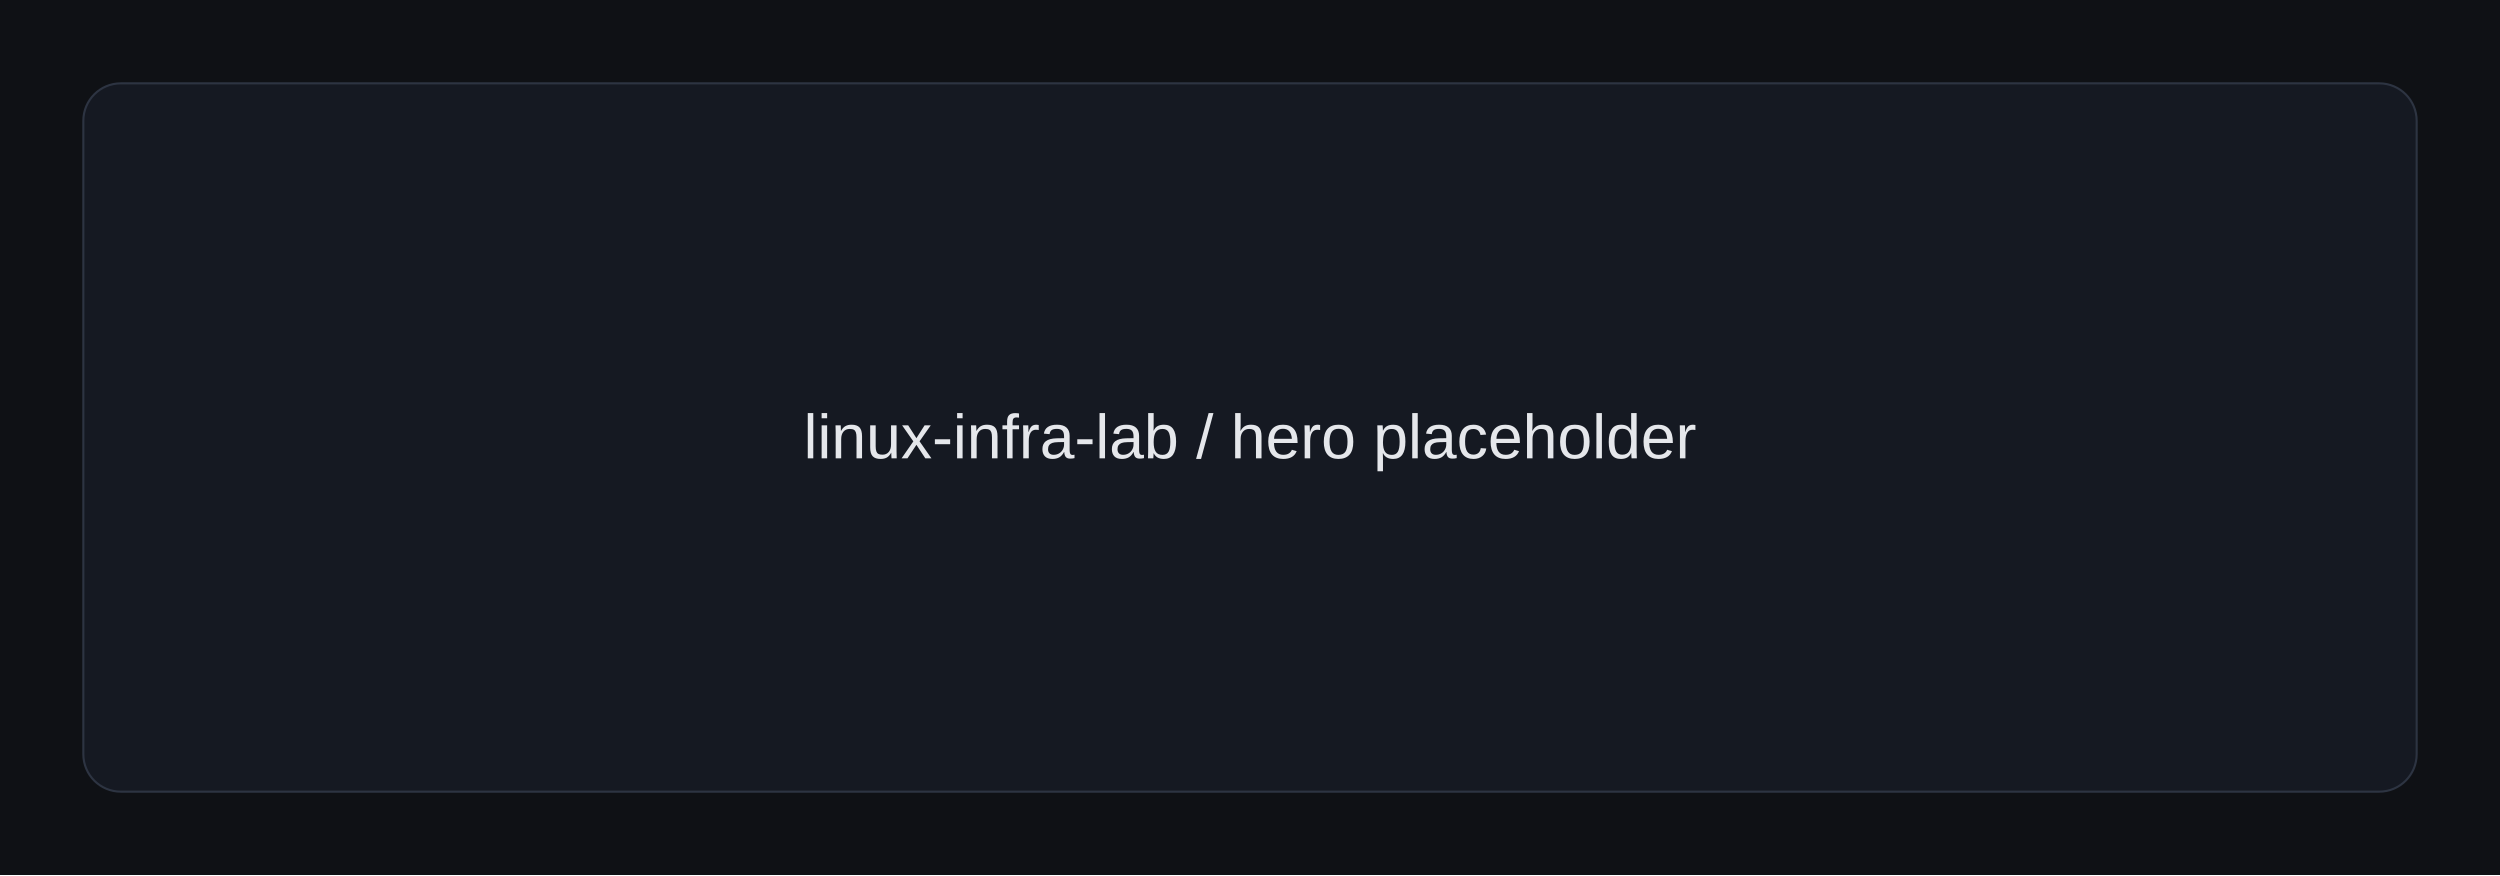
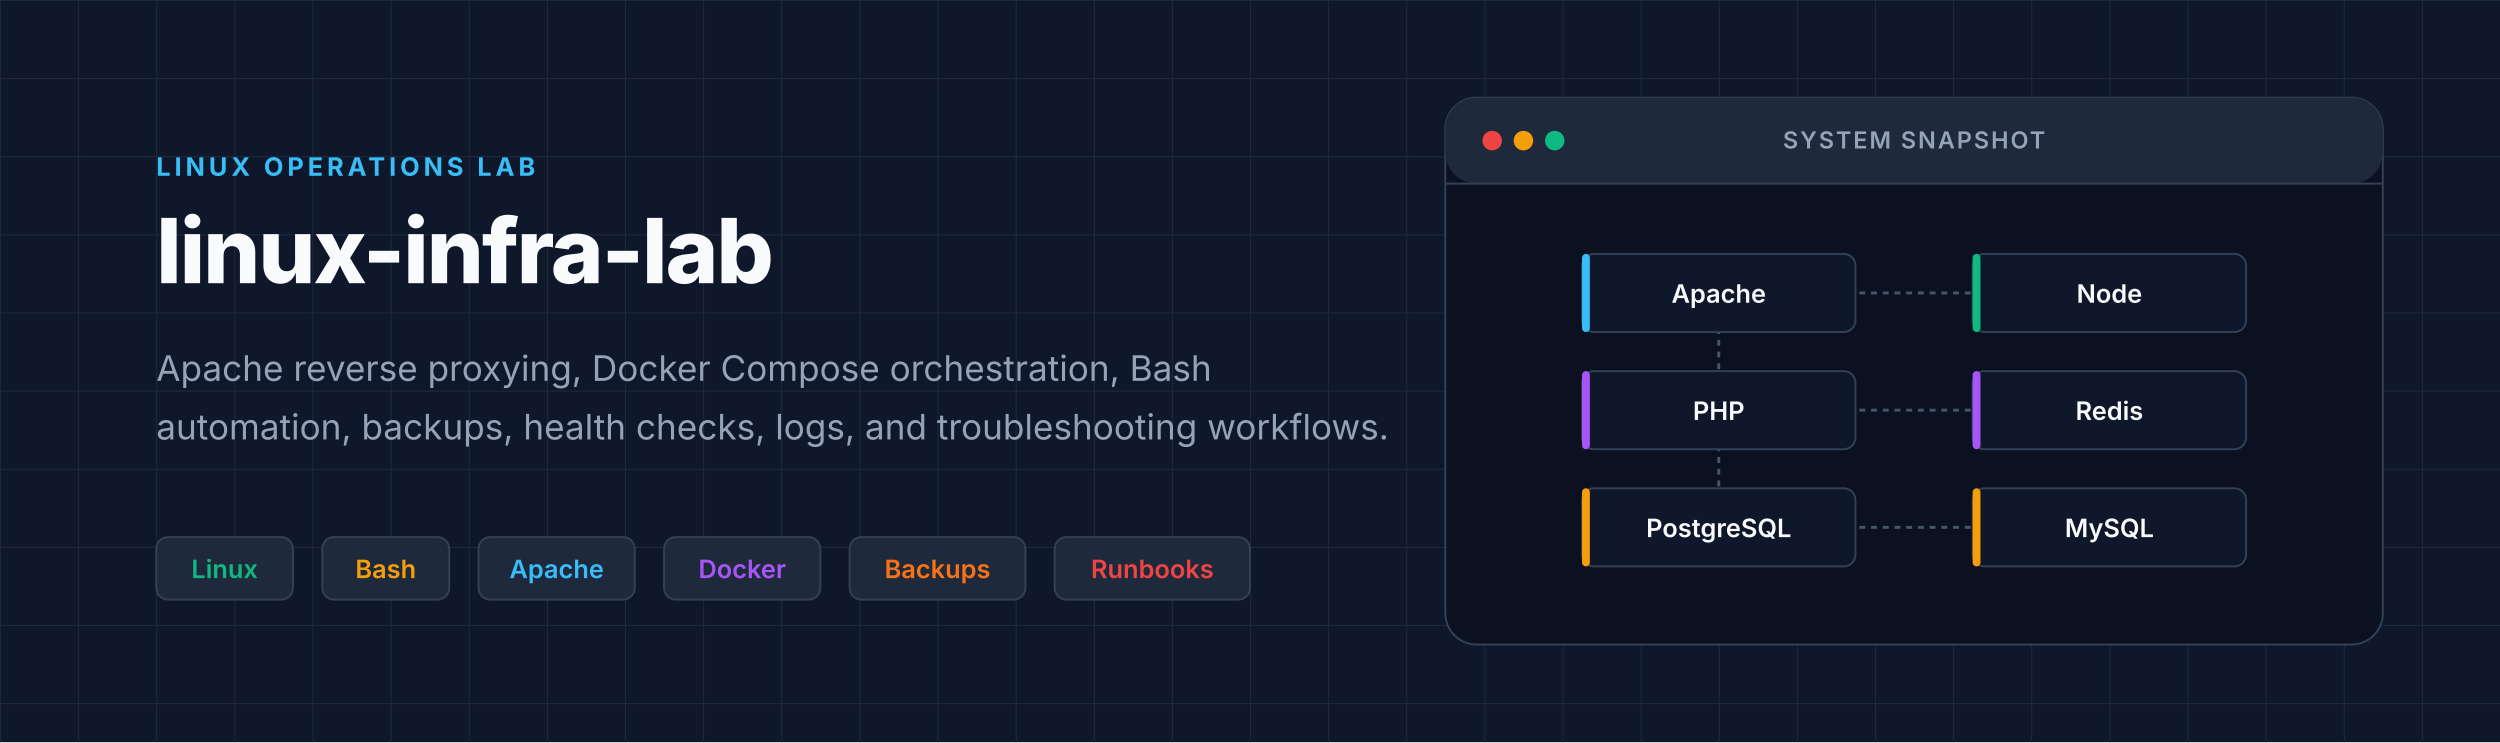
- <svg xmlns="http://www.w3.org/2000/svg" viewBox="0 0 1200 420" role="img" aria-labelledby="title desc">
-   <rect width="1200" height="420" fill="#0f1115" />
-   <rect x="40" y="40" width="1120" height="340" rx="18" fill="#151922" stroke="#2d3442" />
-   <text x="600" y="220" fill="#e5e7eb" font-size="30" text-anchor="middle" font-family="Segoe UI, Arial, sans-serif">linux-infra-lab / hero placeholder</text>
+ <svg xmlns="http://www.w3.org/2000/svg" viewBox="0 0 1280 380" width="1280" height="380">
+   <defs>
+     <pattern id="hero-grid" width="40" height="40" patternUnits="userSpaceOnUse">
+       <path d="M 40 0 L 0 0 0 40" fill="none" stroke="#1E293B" stroke-width="1" />
+     </pattern>
+   </defs>
+   <rect width="1280" height="380" fill="#0F172A" />
+   <rect width="1280" height="380" fill="url(#hero-grid)" />
+   <text x="80" y="90" fill="#38BDF8" font-size="13" font-family="system-ui, -apple-system, sans-serif" font-weight="700" letter-spacing="2">LINUX OPERATIONS LAB</text>
+   <text x="80" y="145" fill="#F8FAFC" font-size="46" font-family="system-ui, -apple-system, sans-serif" font-weight="800" letter-spacing="-1">linux-infra-lab</text>
+   <text x="80" y="195" fill="#94A3B8" font-size="18" font-family="system-ui, -apple-system, sans-serif" font-weight="400">Apache reverse proxying, Docker Compose orchestration, Bash</text>
+   <text x="80" y="225" fill="#94A3B8" font-size="18" font-family="system-ui, -apple-system, sans-serif" font-weight="400">automation, backups, health checks, logs, and troubleshooting workflows.</text>
+   <g transform="translate(80, 275)">
+     <rect x="0" y="0" width="70" height="32" fill="#1E293B" stroke="#334155" stroke-width="1" rx="6" />
+     <text x="35" y="21" fill="#10B981" font-size="13" font-family="system-ui, -apple-system, sans-serif" font-weight="600" text-anchor="middle">Linux</text>
+     <rect x="85" y="0" width="65" height="32" fill="#1E293B" stroke="#334155" stroke-width="1" rx="6" />
+     <text x="117.5" y="21" fill="#F59E0B" font-size="13" font-family="system-ui, -apple-system, sans-serif" font-weight="600" text-anchor="middle">Bash</text>
+     <rect x="165" y="0" width="80" height="32" fill="#1E293B" stroke="#334155" stroke-width="1" rx="6" />
+     <text x="205" y="21" fill="#38BDF8" font-size="13" font-family="system-ui, -apple-system, sans-serif" font-weight="600" text-anchor="middle">Apache</text>
+     <rect x="260" y="0" width="80" height="32" fill="#1E293B" stroke="#334155" stroke-width="1" rx="6" />
+     <text x="300" y="21" fill="#A855F7" font-size="13" font-family="system-ui, -apple-system, sans-serif" font-weight="600" text-anchor="middle">Docker</text>
+     <rect x="355" y="0" width="90" height="32" fill="#1E293B" stroke="#334155" stroke-width="1" rx="6" />
+     <text x="400" y="21" fill="#F97316" font-size="13" font-family="system-ui, -apple-system, sans-serif" font-weight="600" text-anchor="middle">Backups</text>
+     <rect x="460" y="0" width="100" height="32" fill="#1E293B" stroke="#334155" stroke-width="1" rx="6" />
+     <text x="510" y="21" fill="#EF4444" font-size="13" font-family="system-ui, -apple-system, sans-serif" font-weight="600" text-anchor="middle">Runbooks</text>
+   </g>
+   <g transform="translate(740, 50)">
+     <rect x="0" y="0" width="480" height="280" fill="#0B1120" stroke="#334155" stroke-width="1" rx="16" />
+     <rect x="0" y="0" width="480" height="44" fill="#1E293B" rx="16" />
+     <path d="M 0 44 L 480 44" stroke="#334155" stroke-width="1" />
+     <circle cx="24" cy="22" r="5" fill="#EF4444" />
+     <circle cx="40" cy="22" r="5" fill="#F59E0B" />
+     <circle cx="56" cy="22" r="5" fill="#10B981" />
+     <text x="240" y="26" fill="#94A3B8" font-size="12" font-family="system-ui, -apple-system, sans-serif" font-weight="600" text-anchor="middle" letter-spacing="1">SYSTEM SNAPSHOT</text>
+     <path d="M 140 100 L 270 100" stroke="#475569" stroke-width="1.5" stroke-dasharray="3,3" />
+     <path d="M 140 160 L 270 160" stroke="#475569" stroke-width="1.5" stroke-dasharray="3,3" />
+     <path d="M 140 220 L 270 220" stroke="#475569" stroke-width="1.5" stroke-dasharray="3,3" />
+     <path d="M 140 100 L 140 220" stroke="#475569" stroke-width="1.5" stroke-dasharray="3,3" />
+     <g transform="translate(70, 80)">
+       <rect width="140" height="40" fill="#0F172A" stroke="#334155" stroke-width="1" rx="6" />
+       <rect width="4" height="40" fill="#38BDF8" rx="2" />
+       <text x="70" y="25" fill="#F8FAFC" font-size="13" font-family="system-ui, -apple-system, sans-serif" font-weight="600" text-anchor="middle">Apache</text>
+     </g>
+     <g transform="translate(70, 140)">
+       <rect width="140" height="40" fill="#0F172A" stroke="#334155" stroke-width="1" rx="6" />
+       <rect width="4" height="40" fill="#A855F7" rx="2" />
+       <text x="70" y="25" fill="#F8FAFC" font-size="13" font-family="system-ui, -apple-system, sans-serif" font-weight="600" text-anchor="middle">PHP</text>
+     </g>
+     <g transform="translate(70, 200)">
+       <rect width="140" height="40" fill="#0F172A" stroke="#334155" stroke-width="1" rx="6" />
+       <rect width="4" height="40" fill="#F59E0B" rx="2" />
+       <text x="70" y="25" fill="#F8FAFC" font-size="13" font-family="system-ui, -apple-system, sans-serif" font-weight="600" text-anchor="middle">PostgreSQL</text>
+     </g>
+     <g transform="translate(270, 80)">
+       <rect width="140" height="40" fill="#0F172A" stroke="#334155" stroke-width="1" rx="6" />
+       <rect width="4" height="40" fill="#10B981" rx="2" />
+       <text x="70" y="25" fill="#F8FAFC" font-size="13" font-family="system-ui, -apple-system, sans-serif" font-weight="600" text-anchor="middle">Node</text>
+     </g>
+     <g transform="translate(270, 140)">
+       <rect width="140" height="40" fill="#0F172A" stroke="#334155" stroke-width="1" rx="6" />
+       <rect width="4" height="40" fill="#A855F7" rx="2" />
+       <text x="70" y="25" fill="#F8FAFC" font-size="13" font-family="system-ui, -apple-system, sans-serif" font-weight="600" text-anchor="middle">Redis</text>
+     </g>
+     <g transform="translate(270, 200)">
+       <rect width="140" height="40" fill="#0F172A" stroke="#334155" stroke-width="1" rx="6" />
+       <rect width="4" height="40" fill="#F59E0B" rx="2" />
+       <text x="70" y="25" fill="#F8FAFC" font-size="13" font-family="system-ui, -apple-system, sans-serif" font-weight="600" text-anchor="middle">MySQL</text>
+     </g>
+   </g>
</svg>
